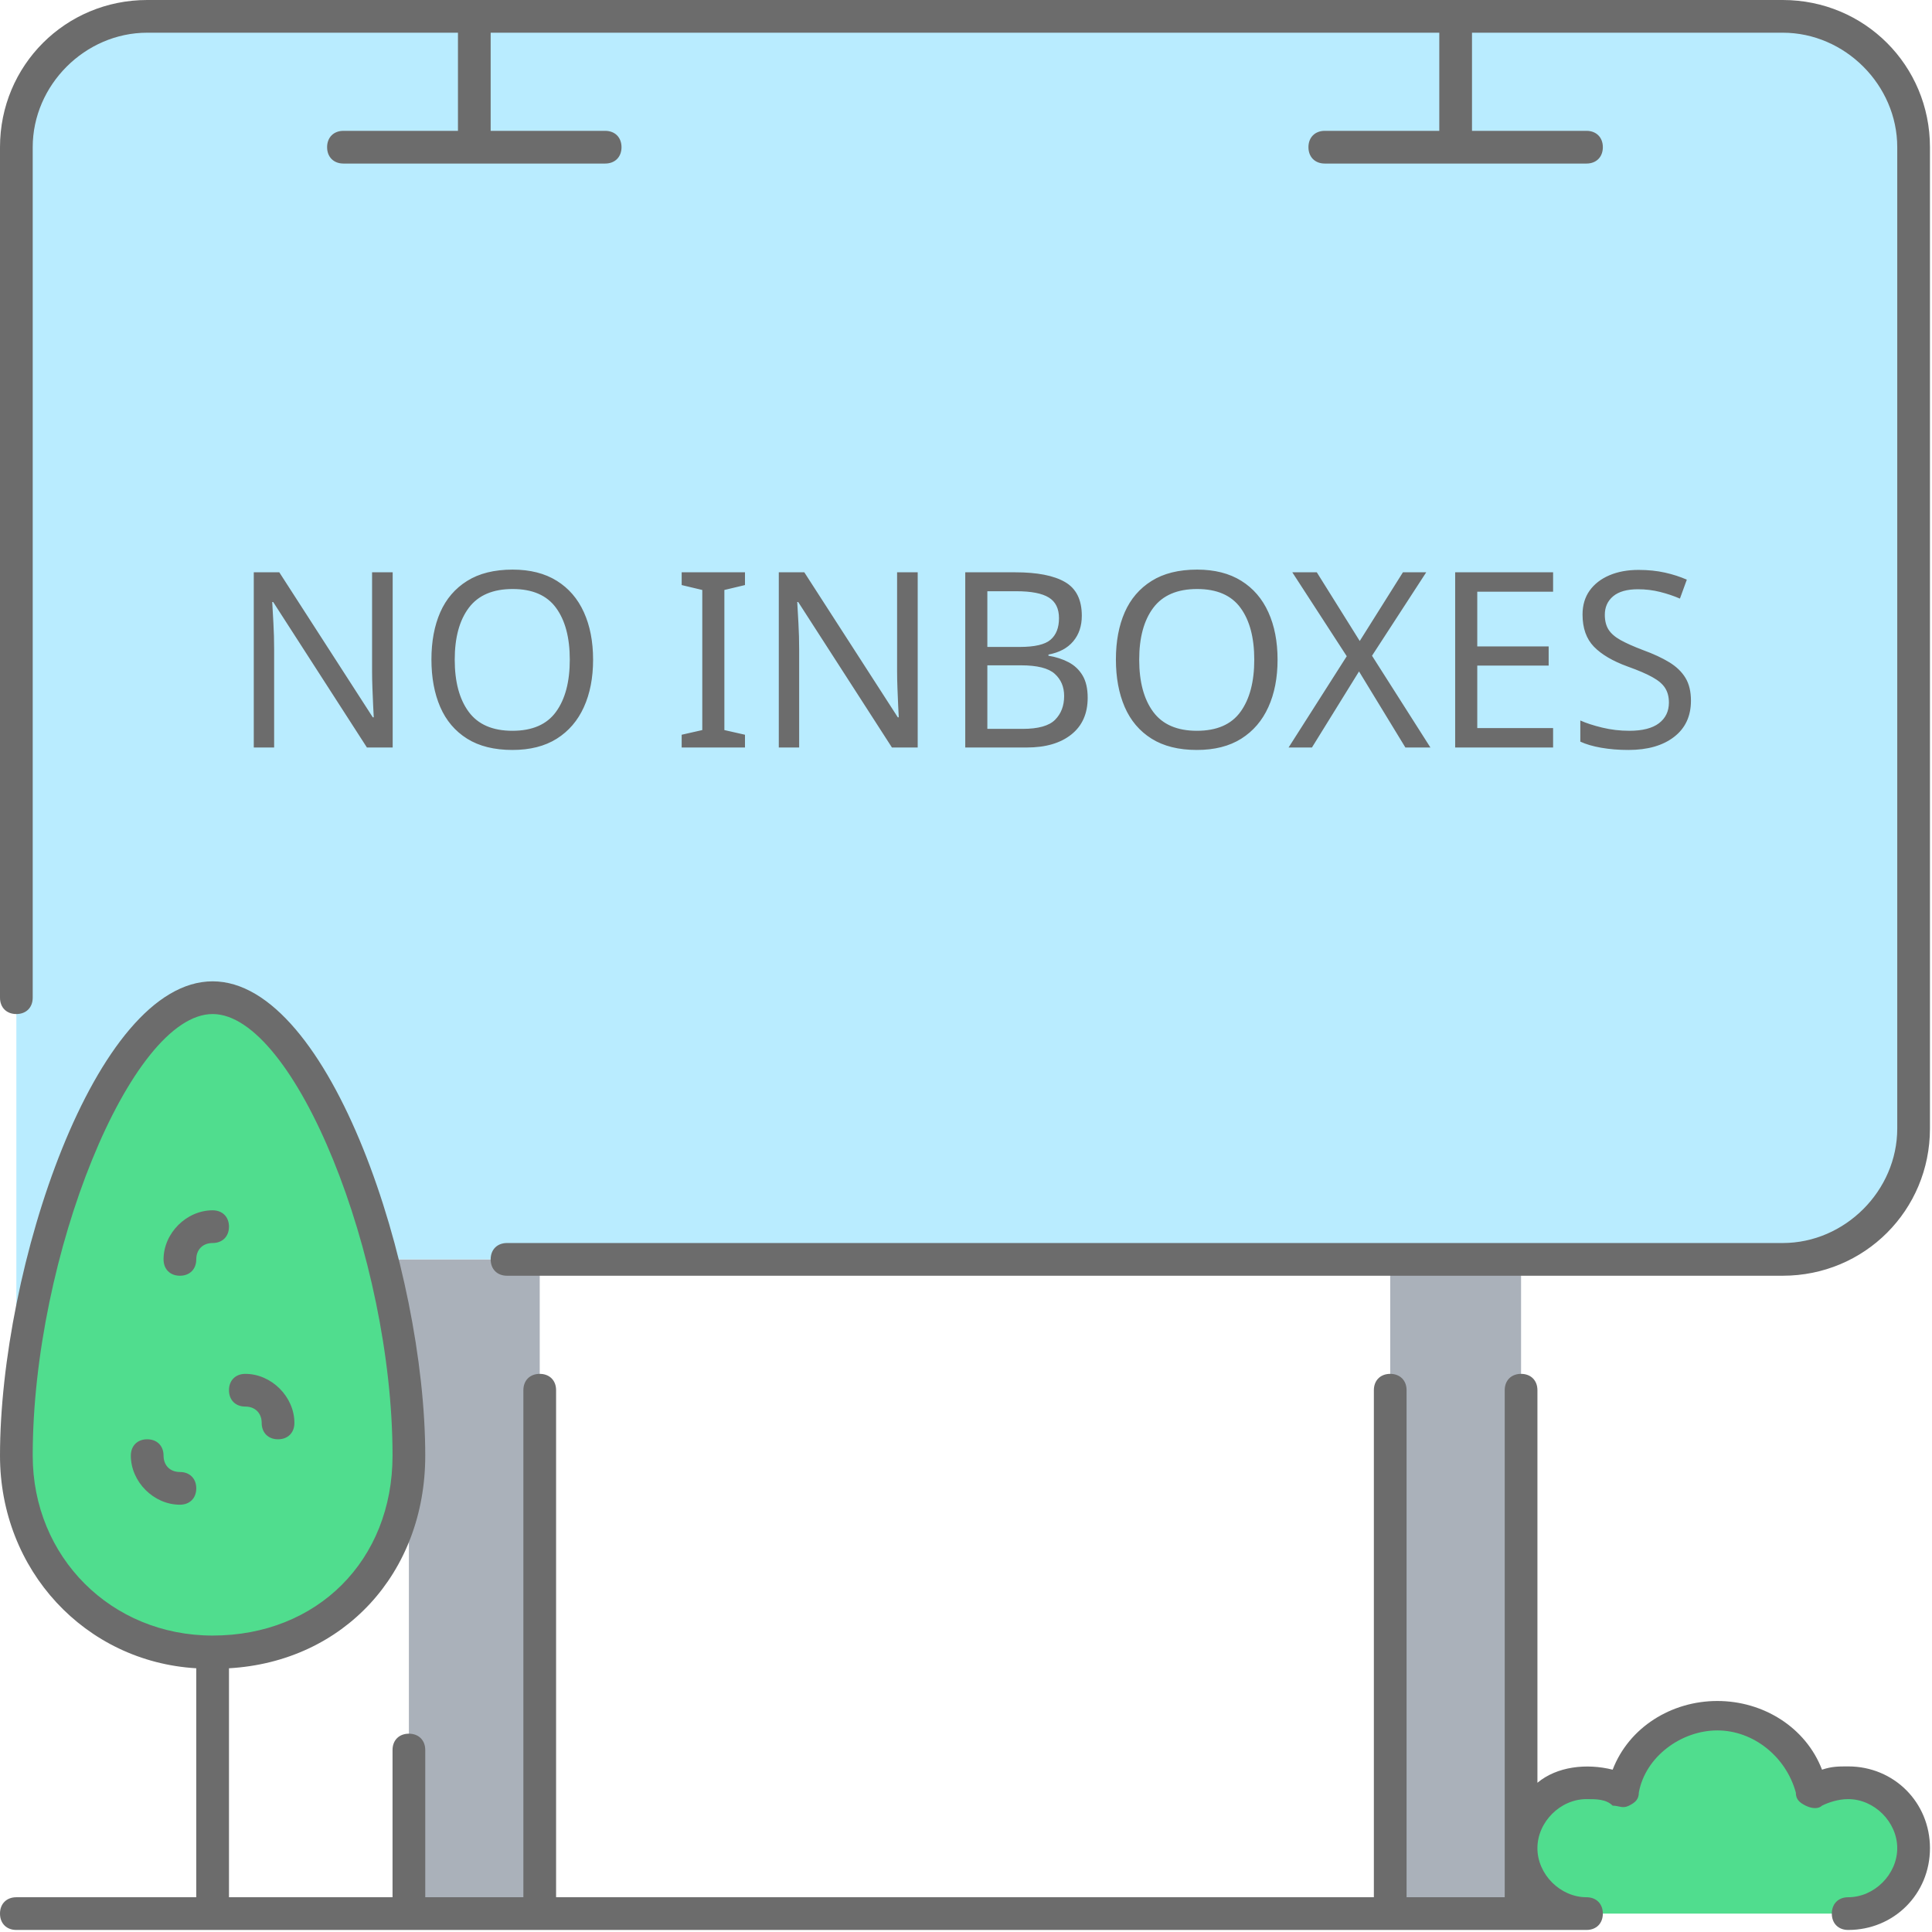
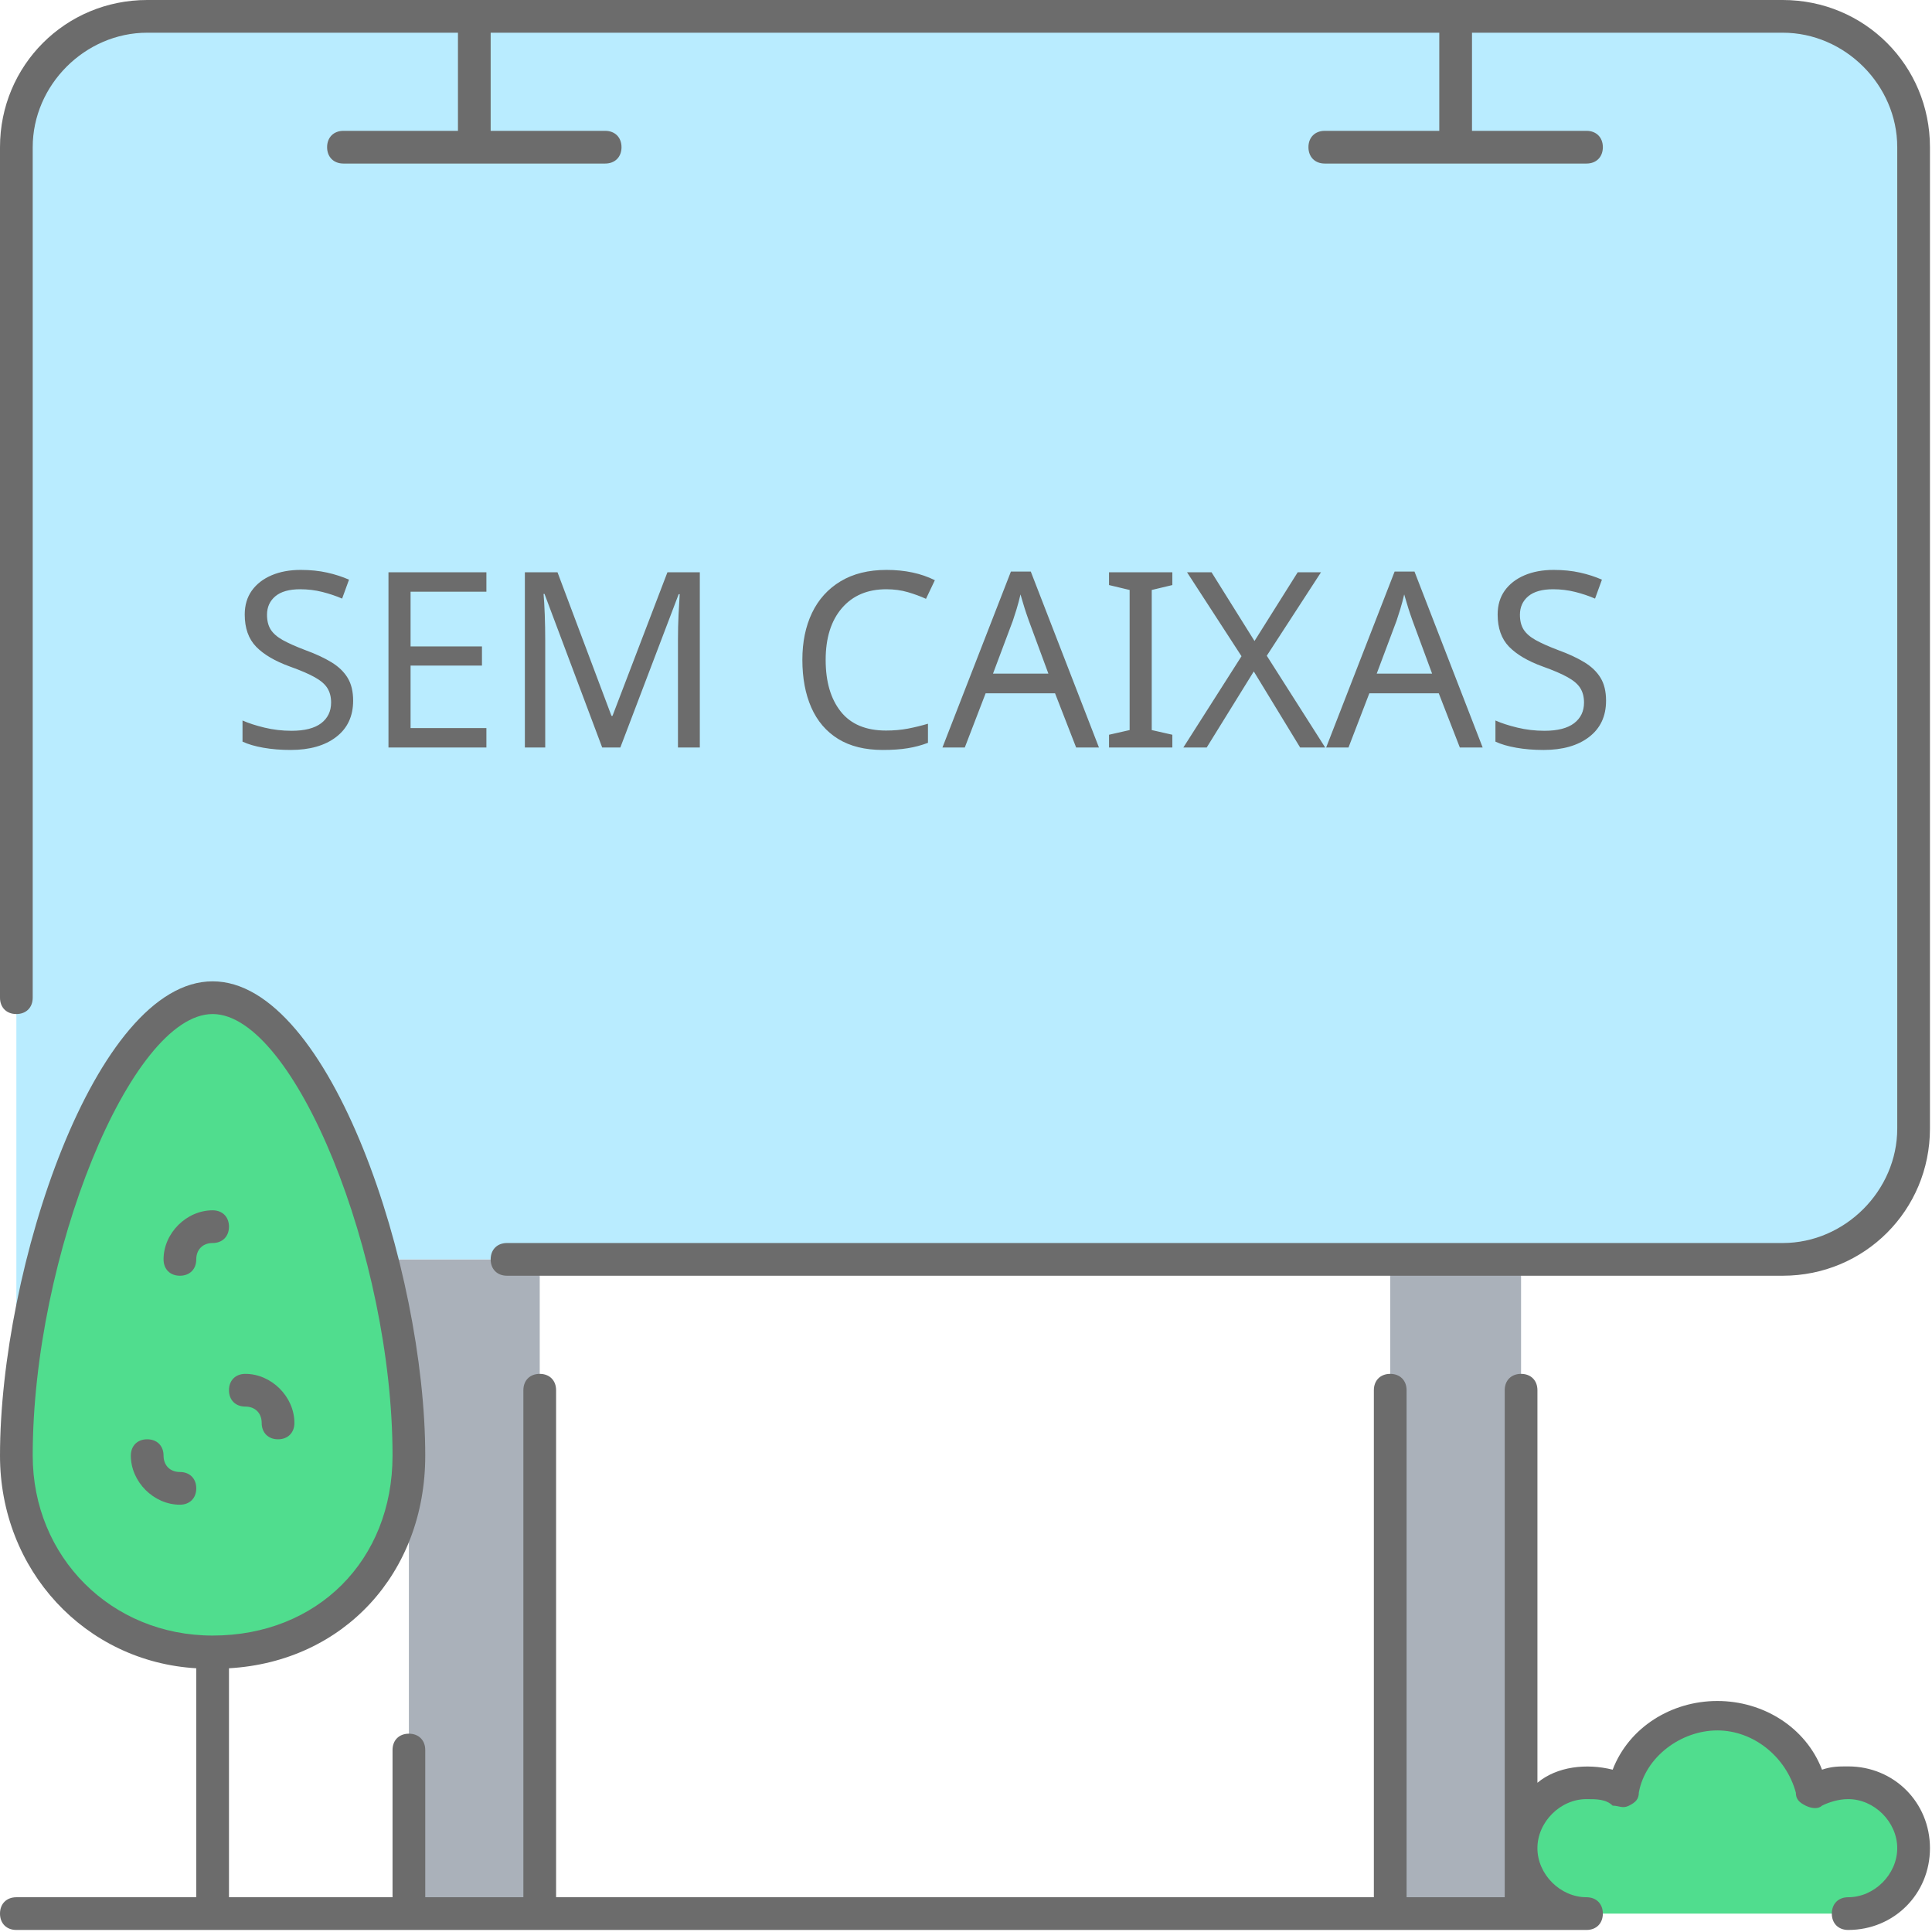
<svg xmlns="http://www.w3.org/2000/svg" width="504px" height="504px" viewBox="0 0 504 504" version="1.1">
  <defs />
  <g id="Page-1" stroke="none" stroke-width="1" fill="none" fill-rule="evenodd">
    <g id="billboard">
      <g id="Layer_1" fill-rule="nonzero">
        <g id="Group" transform="translate(4, 4)">
          <path d="M95.84,325.387 C100.107,342.454 102.667,359.52 102.667,375.734 C102.667,405.601 81.334,426.934 51.467,426.934 C22.454,426.934 0.267,404.747 0.267,375.734 C0.267,324.534 25.867,256.267 51.467,256.267 C69.387,256.267 86.453,288.693 95.84,325.387 Z M478.133,461.067 C487.52,461.067 495.2,468.747 495.2,478.134 C495.2,487.521 487.52,495.201 478.133,495.201 L409.866,495.201 C400.479,495.201 392.799,487.521 392.799,478.134 C392.799,468.747 400.479,461.067 409.866,461.067 C413.279,461.067 416.693,461.92 419.253,463.627 C421.813,452.533 432.053,444 444,444 C455.947,444 466.187,452.533 468.747,463.627 C471.307,461.92 474.72,461.067 478.133,461.067 Z" id="Shape" fill="#50DD8E" />
          <path d="M392.8,478.133 L392.8,495.2 L358.667,495.2 L358.667,324.533 L392.8,324.533 L392.8,478.133 Z M102.667,375.733 C102.667,359.52 100.107,341.6 95.84,325.386 L98.4,324.533 L136.8,324.533 L136.8,495.2 L102.667,495.2 L102.667,375.733 Z" id="Shape" fill="#AAB1BA" />
          <path d="M461.066,0.267 C479.839,0.267 495.199,15.627 495.199,34.4 L495.199,290.4 C495.199,309.173 479.839,324.533 461.066,324.533 L392.8,324.533 L358.667,324.533 L136.8,324.533 L98.4,324.533 L95.84,325.386 C86.453,288.693 68.533,256.266 51.467,256.266 C25.867,256.266 0.267,324.533 0.267,375.733 L0.267,34.4 C0.267,15.627 15.627,0.267 34.4,0.267 L119.733,0.267 L375.733,0.267 L461.066,0.267 Z" id="Shape" fill="#B9ECFF" />
        </g>
        <path d="M482.133,503.467 C479.573,503.467 477.866,501.76 477.866,499.2 C477.866,496.64 479.573,494.933 482.133,494.933 C488.96,494.933 494.933,488.96 494.933,482.133 C494.933,475.306 488.96,469.333 482.133,469.333 C479.573,469.333 477.013,470.186 475.306,471.04 C474.453,471.893 472.746,471.893 471.039,471.04 C469.332,470.187 468.479,469.333 468.479,467.627 C465.919,458.24 457.386,451.414 447.999,451.414 C438.612,451.414 429.226,458.241 427.519,467.627 C427.519,469.334 426.666,470.187 424.959,471.04 C423.252,471.893 422.399,471.04 420.692,471.04 C418.985,469.333 416.425,469.333 413.865,469.333 C407.038,469.333 401.065,475.306 401.065,482.133 C401.065,488.96 407.038,494.933 413.865,494.933 C416.425,494.933 418.132,496.64 418.132,499.2 C418.132,501.76 416.425,503.467 413.865,503.467 L4.267,503.467 C1.707,503.467 0,501.76 0,499.2 C0,496.64 1.707,494.933 4.267,494.933 L51.2,494.933 L51.2,435.2 C22.187,433.493 0,409.6 0,379.733 C0,331.093 24.747,256 55.467,256 C86.187,256 110.934,331.093 110.934,379.733 C110.934,410.453 89.601,433.493 59.734,435.2 L59.734,494.933 L102.4,494.933 L102.4,456.533 C102.4,453.973 104.107,452.266 106.667,452.266 C109.227,452.266 110.934,453.973 110.934,456.533 L110.934,494.933 L136.534,494.933 L136.534,362.667 C136.534,360.107 138.241,358.4 140.801,358.4 C143.361,358.4 145.068,360.107 145.068,362.667 L145.068,494.934 L358.4,494.934 L358.4,362.667 C358.4,360.107 360.107,358.4 362.667,358.4 C365.227,358.4 366.934,360.107 366.934,362.667 L366.934,494.934 L392.534,494.934 L392.534,362.667 C392.534,360.107 394.241,358.4 396.801,358.4 C399.361,358.4 401.068,360.107 401.068,362.667 L401.068,465.067 C406.188,460.8 413.868,459.947 420.695,461.654 C424.962,450.561 436.055,443.734 448.002,443.734 C459.949,443.734 471.042,450.561 475.309,461.654 C477.869,460.801 479.576,460.801 482.136,460.801 C494.083,460.801 503.469,470.188 503.469,482.134 C503.469,494.08 494.08,503.467 482.133,503.467 Z M55.467,264.533 C34.134,264.533 8.534,327.68 8.534,379.733 C8.534,406.186 29.014,426.666 55.467,426.666 C82.774,426.666 102.4,407.039 102.4,379.733 C102.4,327.68 76.8,264.533 55.467,264.533 Z M46.933,392.533 C40.106,392.533 34.133,386.56 34.133,379.733 C34.133,377.173 35.84,375.466 38.4,375.466 C40.96,375.466 42.667,377.173 42.667,379.733 C42.667,382.293 44.374,384 46.934,384 C49.494,384 51.201,385.707 51.201,388.267 C51.2,390.827 49.493,392.533 46.933,392.533 Z M72.533,375.467 C69.973,375.467 68.266,373.76 68.266,371.2 C68.266,368.64 66.559,366.933 63.999,366.933 C61.439,366.933 59.732,365.226 59.732,362.666 C59.732,360.106 61.44,358.4 64,358.4 C70.827,358.4 76.8,364.373 76.8,371.2 C76.8,373.76 75.093,375.467 72.533,375.467 Z M465.067,332.8 L132.267,332.8 C129.707,332.8 128,331.093 128,328.533 C128,325.973 129.707,324.266 132.267,324.266 L465.067,324.266 C481.28,324.266 494.934,310.613 494.934,294.399 L494.934,38.399 C494.934,22.186 481.281,8.532 465.067,8.532 L384,8.532 L384,34.132 L413.867,34.132 C416.427,34.132 418.134,35.839 418.134,38.399 C418.134,40.959 416.427,42.666 413.867,42.666 L345.6,42.666 C343.04,42.666 341.333,40.959 341.333,38.399 C341.333,35.839 343.04,34.132 345.6,34.132 L375.467,34.132 L375.467,8.532 L128,8.532 L128,34.132 L157.867,34.132 C160.427,34.132 162.134,35.839 162.134,38.399 C162.134,40.959 160.427,42.666 157.867,42.666 L89.6,42.666 C87.04,42.666 85.333,40.959 85.333,38.399 C85.333,35.839 87.04,34.132 89.6,34.132 L119.467,34.132 L119.467,8.532 L38.4,8.532 C22.187,8.533 8.533,22.187 8.533,38.4 L8.533,260.267 C8.533,262.827 6.826,264.534 4.266,264.534 C1.706,264.534 0,262.827 0,260.267 L0,38.4 C0,17.067 17.067,0 38.4,0 L465.067,0 C486.4,0 503.467,17.067 503.467,38.4 L503.467,294.4 C503.467,315.733 486.4,332.8 465.067,332.8 Z M46.933,332.8 C44.373,332.8 42.666,331.093 42.666,328.533 C42.666,321.706 48.639,315.733 55.466,315.733 C58.026,315.733 59.733,317.44 59.733,320 C59.733,322.56 58.026,324.267 55.466,324.267 C52.906,324.267 51.199,325.974 51.199,328.534 C51.2,331.093 49.493,332.8 46.933,332.8 Z" id="Shape" fill="#6C6C6C" />
      </g>
      <text id="NO-INBOXES" font-family="HoboStd, Hobo Std" font-size="64" font-weight="400" fill="#6C6C6C">
-         <tspan x="60" y="195">NO INBOXES</tspan>
+         <tspan x="60" y="195">SEM CAIXAS</tspan>
      </text>
    </g>
  </g>
</svg>
